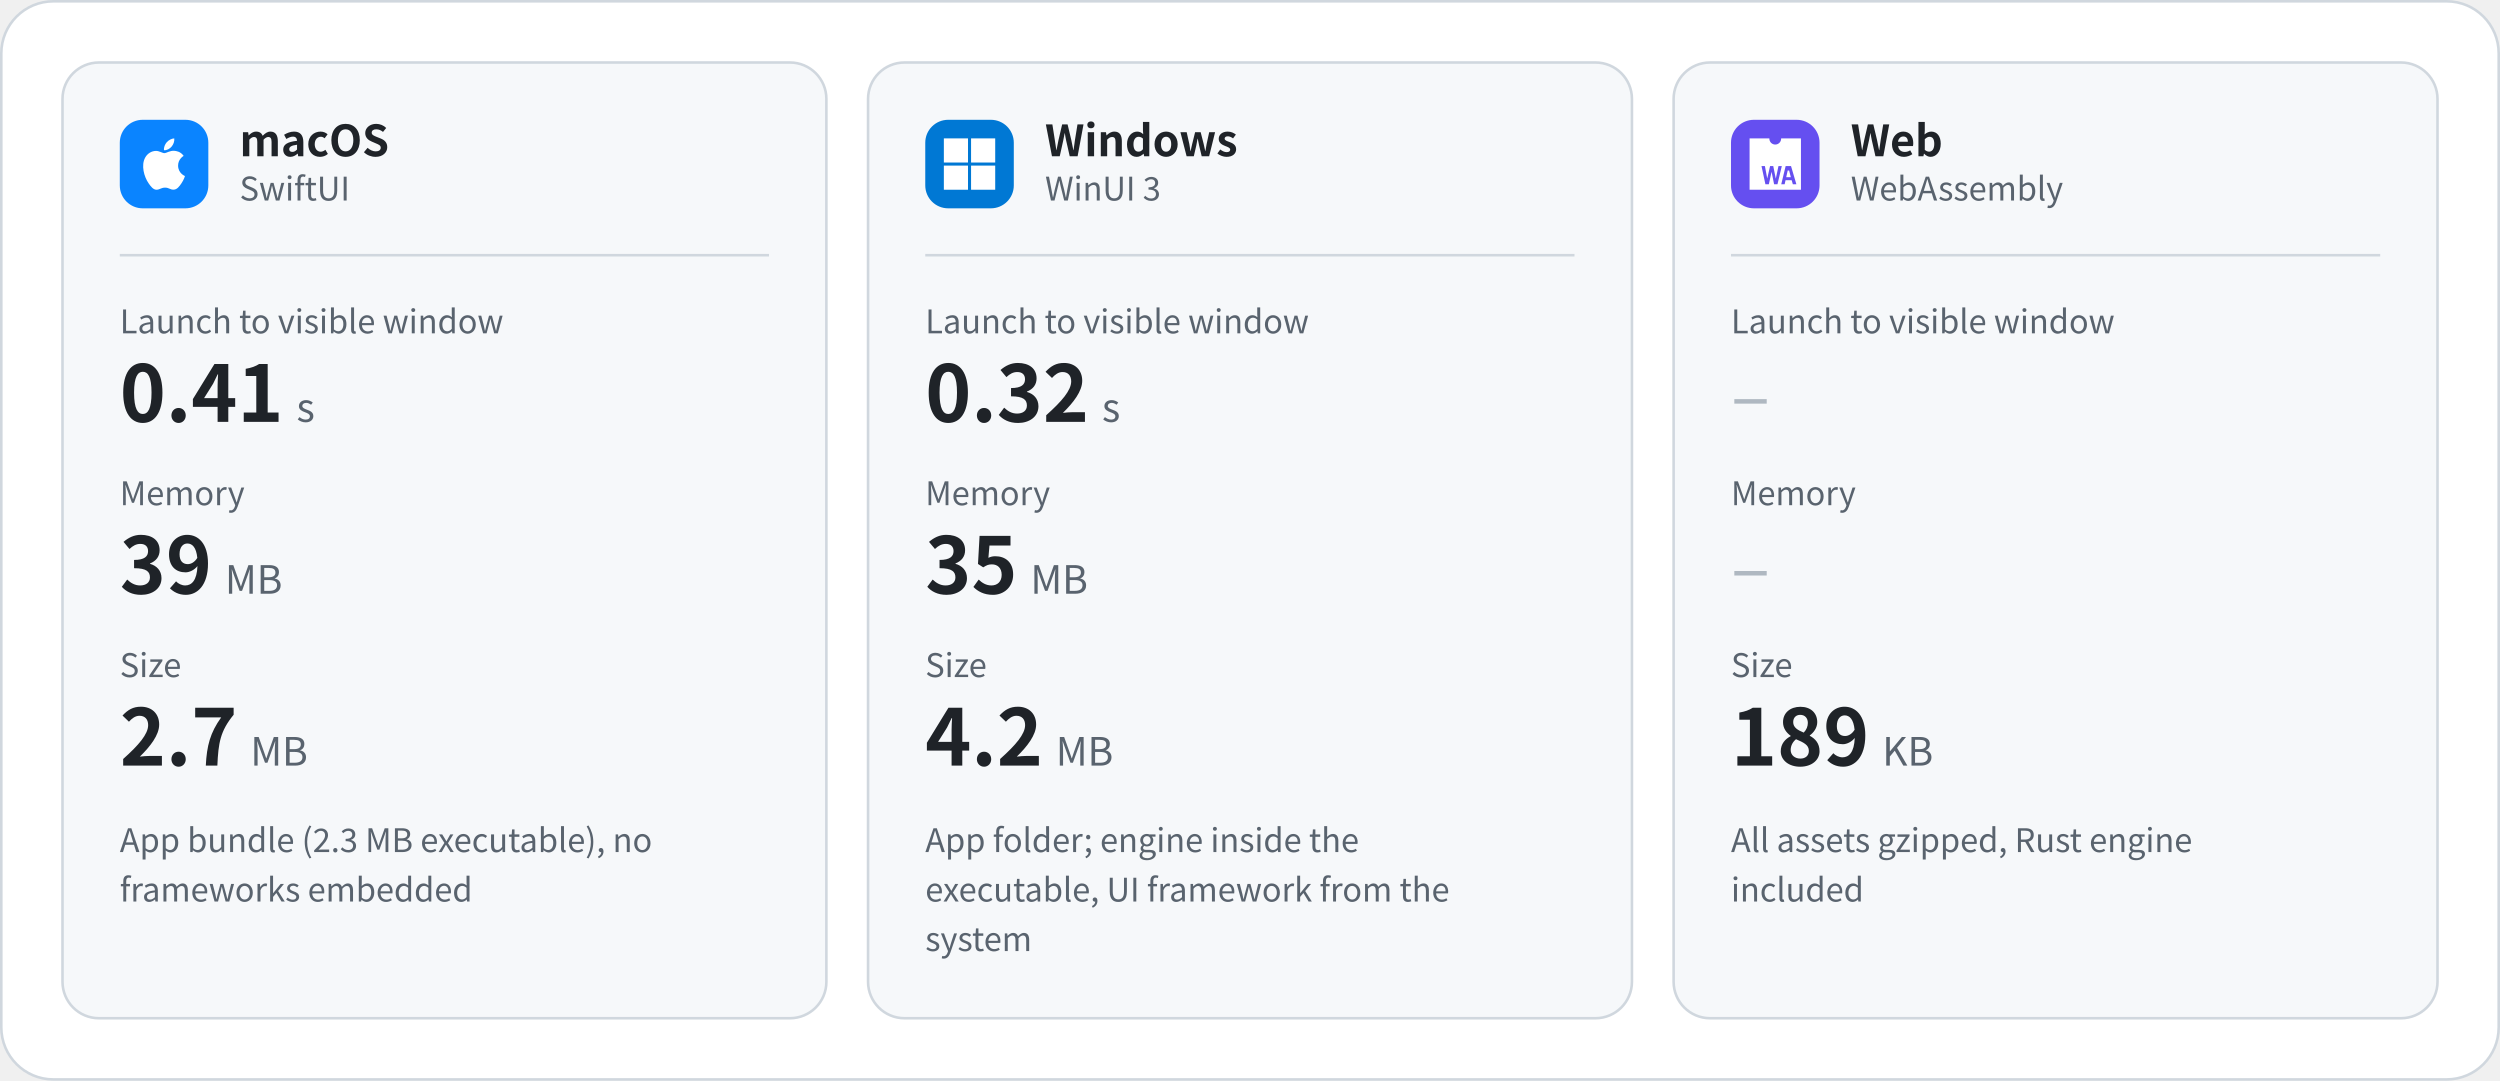
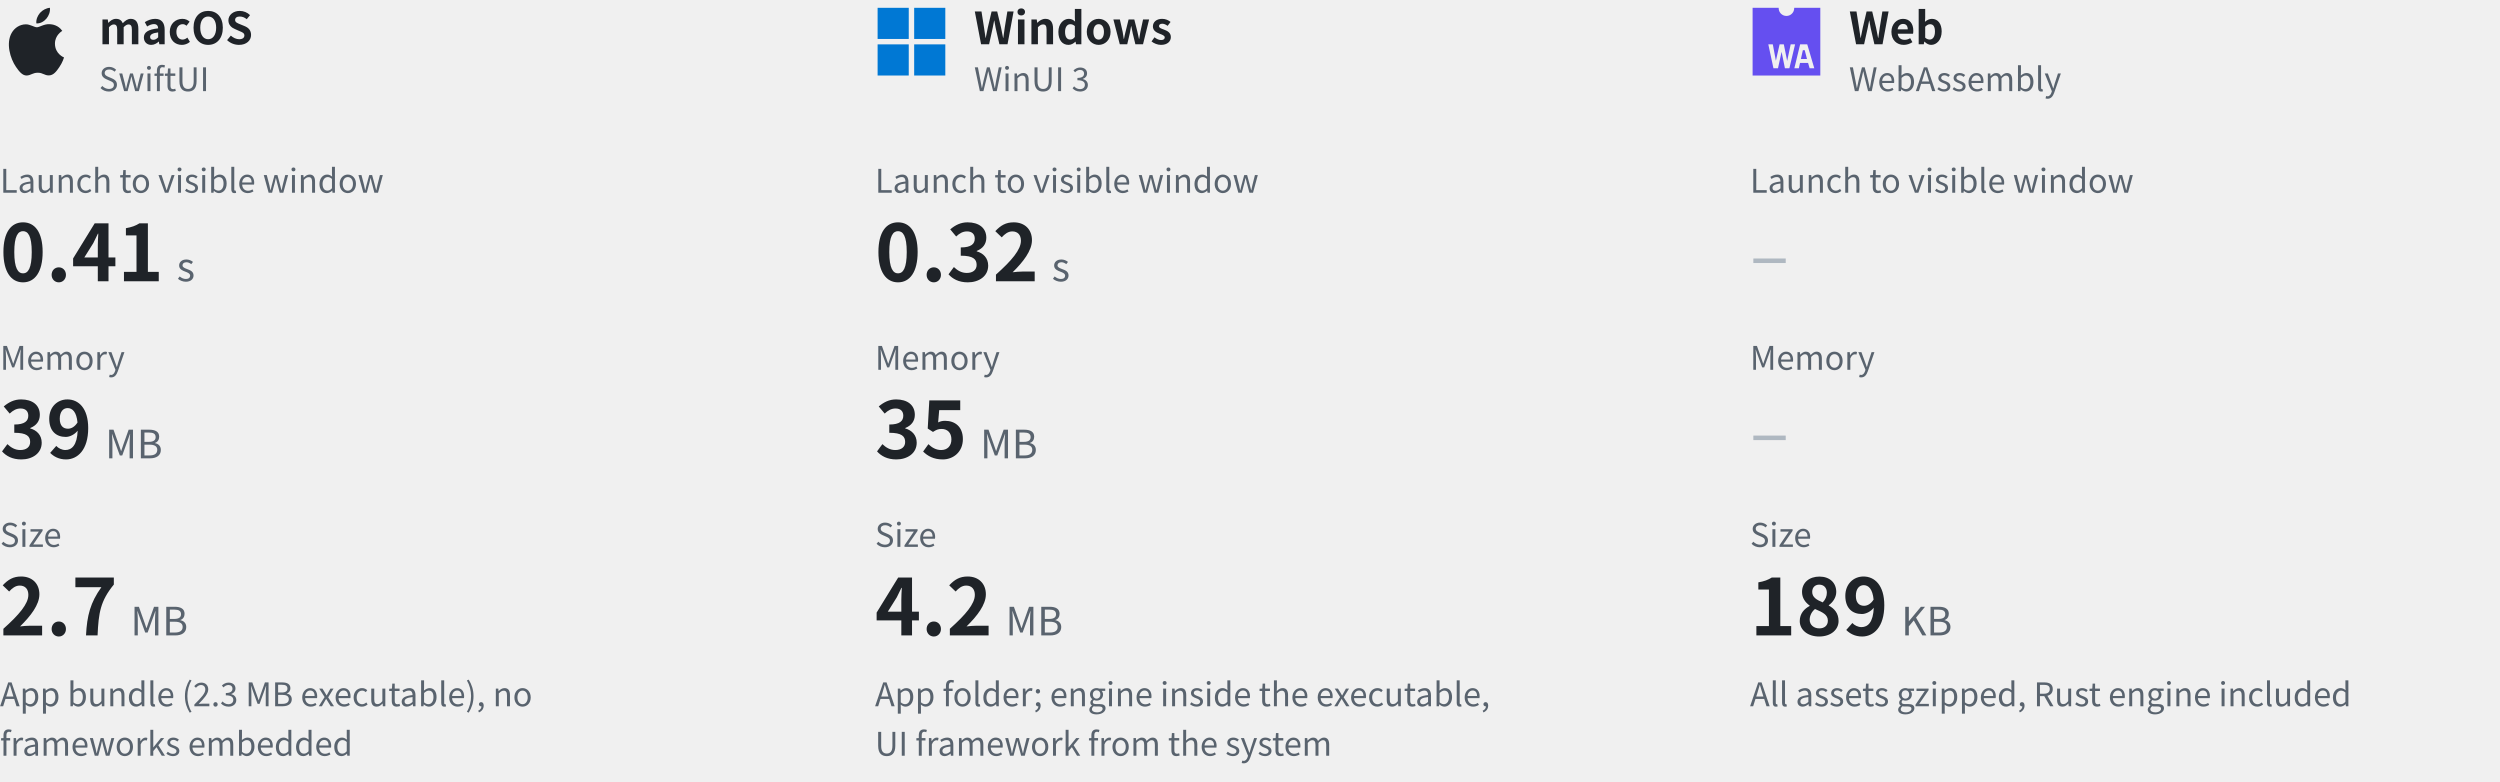
- <svg xmlns="http://www.w3.org/2000/svg" viewBox="0 0 960 415" width="960" height="415" font-family="-apple-system, BlinkMacSystemFont, 'Segoe UI', 'PingFang SC', 'Hiragino Sans GB', 'Microsoft YaHei', 'Noto Sans CJK SC', 'Helvetica Neue', Arial, sans-serif">
+ <svg xmlns="http://www.w3.org/2000/svg" viewBox="0 0 960 300" width="960" height="300" font-family="-apple-system, BlinkMacSystemFont, 'Segoe UI', 'PingFang SC', 'Hiragino Sans GB', 'Microsoft YaHei', 'Noto Sans CJK SC', 'Helvetica Neue', Arial, sans-serif">
  <defs>
    <symbol id="bern-logo" viewBox="0 0 1024 1024">
      <defs>
        <clipPath id="bern-symbol-disc">
          <circle cx="512" cy="512" r="512" />
        </clipPath>
      </defs>
      <g clip-path="url(#bern-symbol-disc)">
        <rect width="1024" height="1024" fill="#4A8BEF" />
        <path fill="#24324D" d="M 290.4 372.1 C 270.7 579.3 309.8 827.6 392.0 1060.0 L 1100 1100 L 1060.0 880.0 C 1013.0 692.2 904.4 451.5 684.3 270.5 A 14 14 0 0 0 662.4 286.5 C 693.7 364.2 711.6 444.8 715.3 529.4 A 36 36 0 0 1 691.6 564.9 C 620.6 590.7 549.5 616.5 478.5 642.4 A 36 36 0 0 1 436.0 628.1 C 383.8 547.6 344.6 461.1 317.8 369.5 A 14 14 0 0 0 290.4 372.1 Z" />
        <ellipse rx="22" ry="36" fill="#E8F4FF" transform="translate(520 760) rotate(-20)" />
        <ellipse rx="22" ry="36" fill="#E8F4FF" transform="translate(748 668) rotate(-20)" />
      </g>
    </symbol>
-     <marker id="arrow" viewBox="0 0 10 10" refX="8" refY="5" markerWidth="10" markerHeight="10" markerUnits="userSpaceOnUse" orient="auto-start-reverse">
-       <path d="M0 0 L10 5 L0 10 z" fill="#AFB8C1" />
-     </marker>
-     <marker id="arrow-accent" viewBox="0 0 10 10" refX="8" refY="5" markerWidth="11" markerHeight="11" markerUnits="userSpaceOnUse" orient="auto-start-reverse">
-       <path d="M0 0 L10 5 L0 10 z" fill="#4A8BEF" />
-     </marker>
  </defs>
-   <rect x="0.5" y="0.5" width="959" height="414" rx="20" fill="#FFFFFF" stroke="#D0D7DE" />
-   <rect x="24.0" y="24" width="293.333" height="367" rx="14" fill="#F6F8FA" stroke="#D0D7DE" />
-   <g transform="translate(24.0 24.0)">
-     <rect x="22" y="22" width="34" height="34" rx="8.8" fill="#0A84FF" />
-     <path d="M12.152 6.896c-.948 0-2.415-1.078-3.96-1.04-2.04.027-3.91 1.183-4.961 3.014-2.117 3.675-.546 9.103 1.519 12.09 1.013 1.454 2.208 3.09 3.792 3.039 1.52-.065 2.09-.987 3.935-.987 1.831 0 2.35.987 3.96.948 1.637-.026 2.676-1.48 3.676-2.948 1.156-1.688 1.636-3.325 1.662-3.415-.039-.013-3.182-1.221-3.22-4.857-.026-3.04 2.48-4.494 2.597-4.559-1.429-2.09-3.623-2.324-4.39-2.376-2-.156-3.675 1.09-4.61 1.09zM15.53 3.83c.843-1.012 1.4-2.427 1.245-3.83-1.207.052-2.662.805-3.532 1.818-.78.896-1.454 2.338-1.273 3.714 1.338.104 2.715-.688 3.559-1.701" fill="#FFFFFF" transform="translate(29.14 29.14) scale(0.8217)" />
-     <text x="68" y="36" font-size="16.5" font-weight="700" fill="#1F2328">macOS</text>
-     <text x="68" y="53" font-size="12.5" fill="#59636E">SwiftUI</text>
-     <line x1="22" y1="74" x2="271.3" y2="74" stroke="#D0D7DE" />
-     <text x="22" y="104" font-size="12.5" fill="#59636E">Launch to visible window</text>
-     <text x="22" y="138" font-size="30" font-weight="700" fill="#1F2328">0.41<tspan font-size="15" font-weight="500" fill="#59636E" dx="5">s</tspan>
+   <g transform="translate(0.0 0.0)">
+     <path d="M12.152 6.896c-.948 0-2.415-1.078-3.96-1.04-2.04.027-3.91 1.183-4.961 3.014-2.117 3.675-.546 9.103 1.519 12.09 1.013 1.454 2.208 3.09 3.792 3.039 1.52-.065 2.09-.987 3.935-.987 1.831 0 2.35.987 3.96.948 1.637-.026 2.676-1.48 3.676-2.948 1.156-1.688 1.636-3.325 1.662-3.415-.039-.013-3.182-1.221-3.22-4.857-.026-3.04 2.48-4.494 2.597-4.559-1.429-2.09-3.623-2.324-4.39-2.376-2-.156-3.675 1.09-4.61 1.09zM15.53 3.83c.843-1.012 1.4-2.427 1.245-3.83-1.207.052-2.662.805-3.532 1.818-.78.896-1.454 2.338-1.273 3.714 1.338.104 2.715-.688 3.559-1.701" fill="#1F2328" transform="translate(1.00 3.00) scale(1.0833)" />
+     <text x="38" y="17" font-size="17" font-weight="700" fill="#1F2328">macOS</text>
+     <text x="38" y="35" font-size="12.5" fill="#59636E">SwiftUI</text>
+     <text x="0" y="74" font-size="12.5" fill="#59636E">Launch to visible window</text>
+     <text x="0" y="108" font-size="30" font-weight="700" fill="#1F2328">0.41<tspan font-size="15" font-weight="500" fill="#59636E" dx="5">s</tspan>
    </text>
-     <text x="22" y="170" font-size="12.5" fill="#59636E">Memory</text>
-     <text x="22" y="204" font-size="30" font-weight="700" fill="#1F2328">39<tspan font-size="15" font-weight="500" fill="#59636E" dx="5">MB</tspan>
+     <text x="0" y="142" font-size="12.5" fill="#59636E">Memory</text>
+     <text x="0" y="176" font-size="30" font-weight="700" fill="#1F2328">39<tspan font-size="15" font-weight="500" fill="#59636E" dx="5">MB</tspan>
    </text>
-     <text x="22" y="236" font-size="12.5" fill="#59636E">Size</text>
-     <text x="22" y="270" font-size="30" font-weight="700" fill="#1F2328">2.7<tspan font-size="15" font-weight="500" fill="#59636E" dx="5">MB</tspan>
+     <text x="0" y="210" font-size="12.5" fill="#59636E">Size</text>
+     <text x="0" y="244" font-size="30" font-weight="700" fill="#1F2328">2.7<tspan font-size="15" font-weight="500" fill="#59636E" dx="5">MB</tspan>
    </text>
-     <text x="22.0" y="303.2" font-size="12.5" fill="#59636E">App bundle (2.3 MB executable), no</text>
-     <text x="22.0" y="322.2" font-size="12.5" fill="#59636E">frameworks embedded</text>
+     <text x="0.0" y="271.2" font-size="12.5" fill="#59636E">App bundle (2.3 MB executable), no</text>
+     <text x="0.0" y="290.2" font-size="12.5" fill="#59636E">frameworks embedded</text>
  </g>
-   <rect x="333.333" y="24" width="293.333" height="367" rx="14" fill="#F6F8FA" stroke="#D0D7DE" />
-   <g transform="translate(333.3 24.0)">
-     <rect x="22" y="22" width="34" height="34" rx="8.8" fill="#0078D4" />
-     <rect x="29.14" y="29.14" width="9.27" height="9.27" fill="#FFFFFF" />
-     <rect x="29.14" y="39.59" width="9.27" height="9.27" fill="#FFFFFF" />
-     <rect x="39.59" y="29.14" width="9.27" height="9.27" fill="#FFFFFF" />
-     <rect x="39.59" y="39.59" width="9.27" height="9.27" fill="#FFFFFF" />
-     <text x="68" y="36" font-size="16.5" font-weight="700" fill="#1F2328">Windows</text>
-     <text x="68" y="53" font-size="12.5" fill="#59636E">WinUI 3</text>
-     <line x1="22" y1="74" x2="271.3" y2="74" stroke="#D0D7DE" />
-     <text x="22" y="104" font-size="12.5" fill="#59636E">Launch to visible window</text>
-     <text x="22" y="138" font-size="30" font-weight="700" fill="#1F2328">0.32<tspan font-size="15" font-weight="500" fill="#59636E" dx="5">s</tspan>
+   <g transform="translate(336.0 0.0)">
+     <rect x="1.00" y="3.00" width="11.96" height="11.96" fill="#0078D4" />
+     <rect x="1.00" y="17.04" width="11.96" height="11.96" fill="#0078D4" />
+     <rect x="15.04" y="3.00" width="11.96" height="11.96" fill="#0078D4" />
+     <rect x="15.04" y="17.04" width="11.96" height="11.96" fill="#0078D4" />
+     <text x="38" y="17" font-size="17" font-weight="700" fill="#1F2328">Windows</text>
+     <text x="38" y="35" font-size="12.5" fill="#59636E">WinUI 3</text>
+     <text x="0" y="74" font-size="12.5" fill="#59636E">Launch to visible window</text>
+     <text x="0" y="108" font-size="30" font-weight="700" fill="#1F2328">0.32<tspan font-size="15" font-weight="500" fill="#59636E" dx="5">s</tspan>
    </text>
-     <text x="22" y="170" font-size="12.5" fill="#59636E">Memory</text>
-     <text x="22" y="204" font-size="30" font-weight="700" fill="#1F2328">35<tspan font-size="15" font-weight="500" fill="#59636E" dx="5">MB</tspan>
+     <text x="0" y="142" font-size="12.5" fill="#59636E">Memory</text>
+     <text x="0" y="176" font-size="30" font-weight="700" fill="#1F2328">35<tspan font-size="15" font-weight="500" fill="#59636E" dx="5">MB</tspan>
    </text>
-     <text x="22" y="236" font-size="12.5" fill="#59636E">Size</text>
-     <text x="22" y="270" font-size="30" font-weight="700" fill="#1F2328">4.2<tspan font-size="15" font-weight="500" fill="#59636E" dx="5">MB</tspan>
+     <text x="0" y="210" font-size="12.5" fill="#59636E">Size</text>
+     <text x="0" y="244" font-size="30" font-weight="700" fill="#1F2328">4.2<tspan font-size="15" font-weight="500" fill="#59636E" dx="5">MB</tspan>
    </text>
-     <text x="22.0" y="303.2" font-size="12.5" fill="#59636E">App folder; engine inside the</text>
-     <text x="22.0" y="322.2" font-size="12.5" fill="#59636E">executable, UI framework from the</text>
-     <text x="22.0" y="341.2" font-size="12.5" fill="#59636E">system</text>
+     <text x="0.0" y="271.2" font-size="12.5" fill="#59636E">App folder; engine inside the executable,</text>
+     <text x="0.0" y="290.2" font-size="12.5" fill="#59636E">UI framework from the system</text>
  </g>
-   <rect x="642.667" y="24" width="293.333" height="367" rx="14" fill="#F6F8FA" stroke="#D0D7DE" />
-   <g transform="translate(642.7 24.0)">
-     <rect x="22" y="22" width="34" height="34" rx="8.8" fill="#654FF0" />
-     <path d="M14.745,0c0,0.042,0,0.085,0,0.129c0,1.52-1.232,2.752-2.752,2.752c-1.52,0-2.752-1.232-2.752-2.752 c0-0.045,0-0.087,0-0.129H0v24h24V0H14.745z M11.454,21.431l-1.169-5.783h-0.02l-1.264,5.783H7.39l-1.824-8.497h1.59l1.088,5.783 h0.02l1.311-5.783h1.487l1.177,5.854h0.02l1.242-5.854h1.561l-2.027,8.497H11.454z M20.209,21.431l-0.542-1.891h-2.861l-0.417,1.891 h-1.59l2.056-8.497h2.509l2.5,8.497H20.209z M17.812,15.028l-0.694,3.118h2.159l-0.796-3.118H17.812z" fill="#FFFFFF" transform="translate(29.14 29.14) scale(0.8217)" />
-     <text x="68" y="36" font-size="16.5" font-weight="700" fill="#1F2328">Web</text>
-     <text x="68" y="53" font-size="12.5" fill="#59636E">WebAssembly</text>
-     <line x1="22" y1="74" x2="271.3" y2="74" stroke="#D0D7DE" />
-     <text x="22" y="104" font-size="12.5" fill="#59636E">Launch to visible window</text>
-     <text x="22" y="138" font-size="28" fill="#AFB8C1">–</text>
-     <text x="22" y="170" font-size="12.5" fill="#59636E">Memory</text>
-     <text x="22" y="204" font-size="28" fill="#AFB8C1">–</text>
-     <text x="22" y="236" font-size="12.5" fill="#59636E">Size</text>
-     <text x="22" y="270" font-size="30" font-weight="700" fill="#1F2328">189<tspan font-size="15" font-weight="500" fill="#59636E" dx="5">KB</tspan>
+   <g transform="translate(672.0 0.0)">
+     <path d="M14.745,0c0,0.042,0,0.085,0,0.129c0,1.52-1.232,2.752-2.752,2.752c-1.52,0-2.752-1.232-2.752-2.752 c0-0.045,0-0.087,0-0.129H0v24h24V0H14.745z M11.454,21.431l-1.169-5.783h-0.02l-1.264,5.783H7.39l-1.824-8.497h1.59l1.088,5.783 h0.02l1.311-5.783h1.487l1.177,5.854h0.02l1.242-5.854h1.561l-2.027,8.497H11.454z M20.209,21.431l-0.542-1.891h-2.861l-0.417,1.891 h-1.59l2.056-8.497h2.509l2.5,8.497H20.209z M17.812,15.028l-0.694,3.118h2.159l-0.796-3.118H17.812z" fill="#654FF0" transform="translate(1.00 3.00) scale(1.0833)" />
+     <text x="38" y="17" font-size="17" font-weight="700" fill="#1F2328">Web</text>
+     <text x="38" y="35" font-size="12.5" fill="#59636E">WebAssembly</text>
+     <text x="0" y="74" font-size="12.5" fill="#59636E">Launch to visible window</text>
+     <text x="0" y="108" font-size="28" fill="#AFB8C1">–</text>
+     <text x="0" y="142" font-size="12.5" fill="#59636E">Memory</text>
+     <text x="0" y="176" font-size="28" fill="#AFB8C1">–</text>
+     <text x="0" y="210" font-size="12.5" fill="#59636E">Size</text>
+     <text x="0" y="244" font-size="30" font-weight="700" fill="#1F2328">189<tspan font-size="15" font-weight="500" fill="#59636E" dx="5">KB</tspan>
    </text>
-     <text x="22.0" y="303.2" font-size="12.5" fill="#59636E">All assets gzipped, Rust engine</text>
-     <text x="22.0" y="322.2" font-size="12.5" fill="#59636E">included</text>
+     <text x="0.0" y="271.2" font-size="12.5" fill="#59636E">All assets gzipped, Rust engine included</text>
  </g>
</svg>
